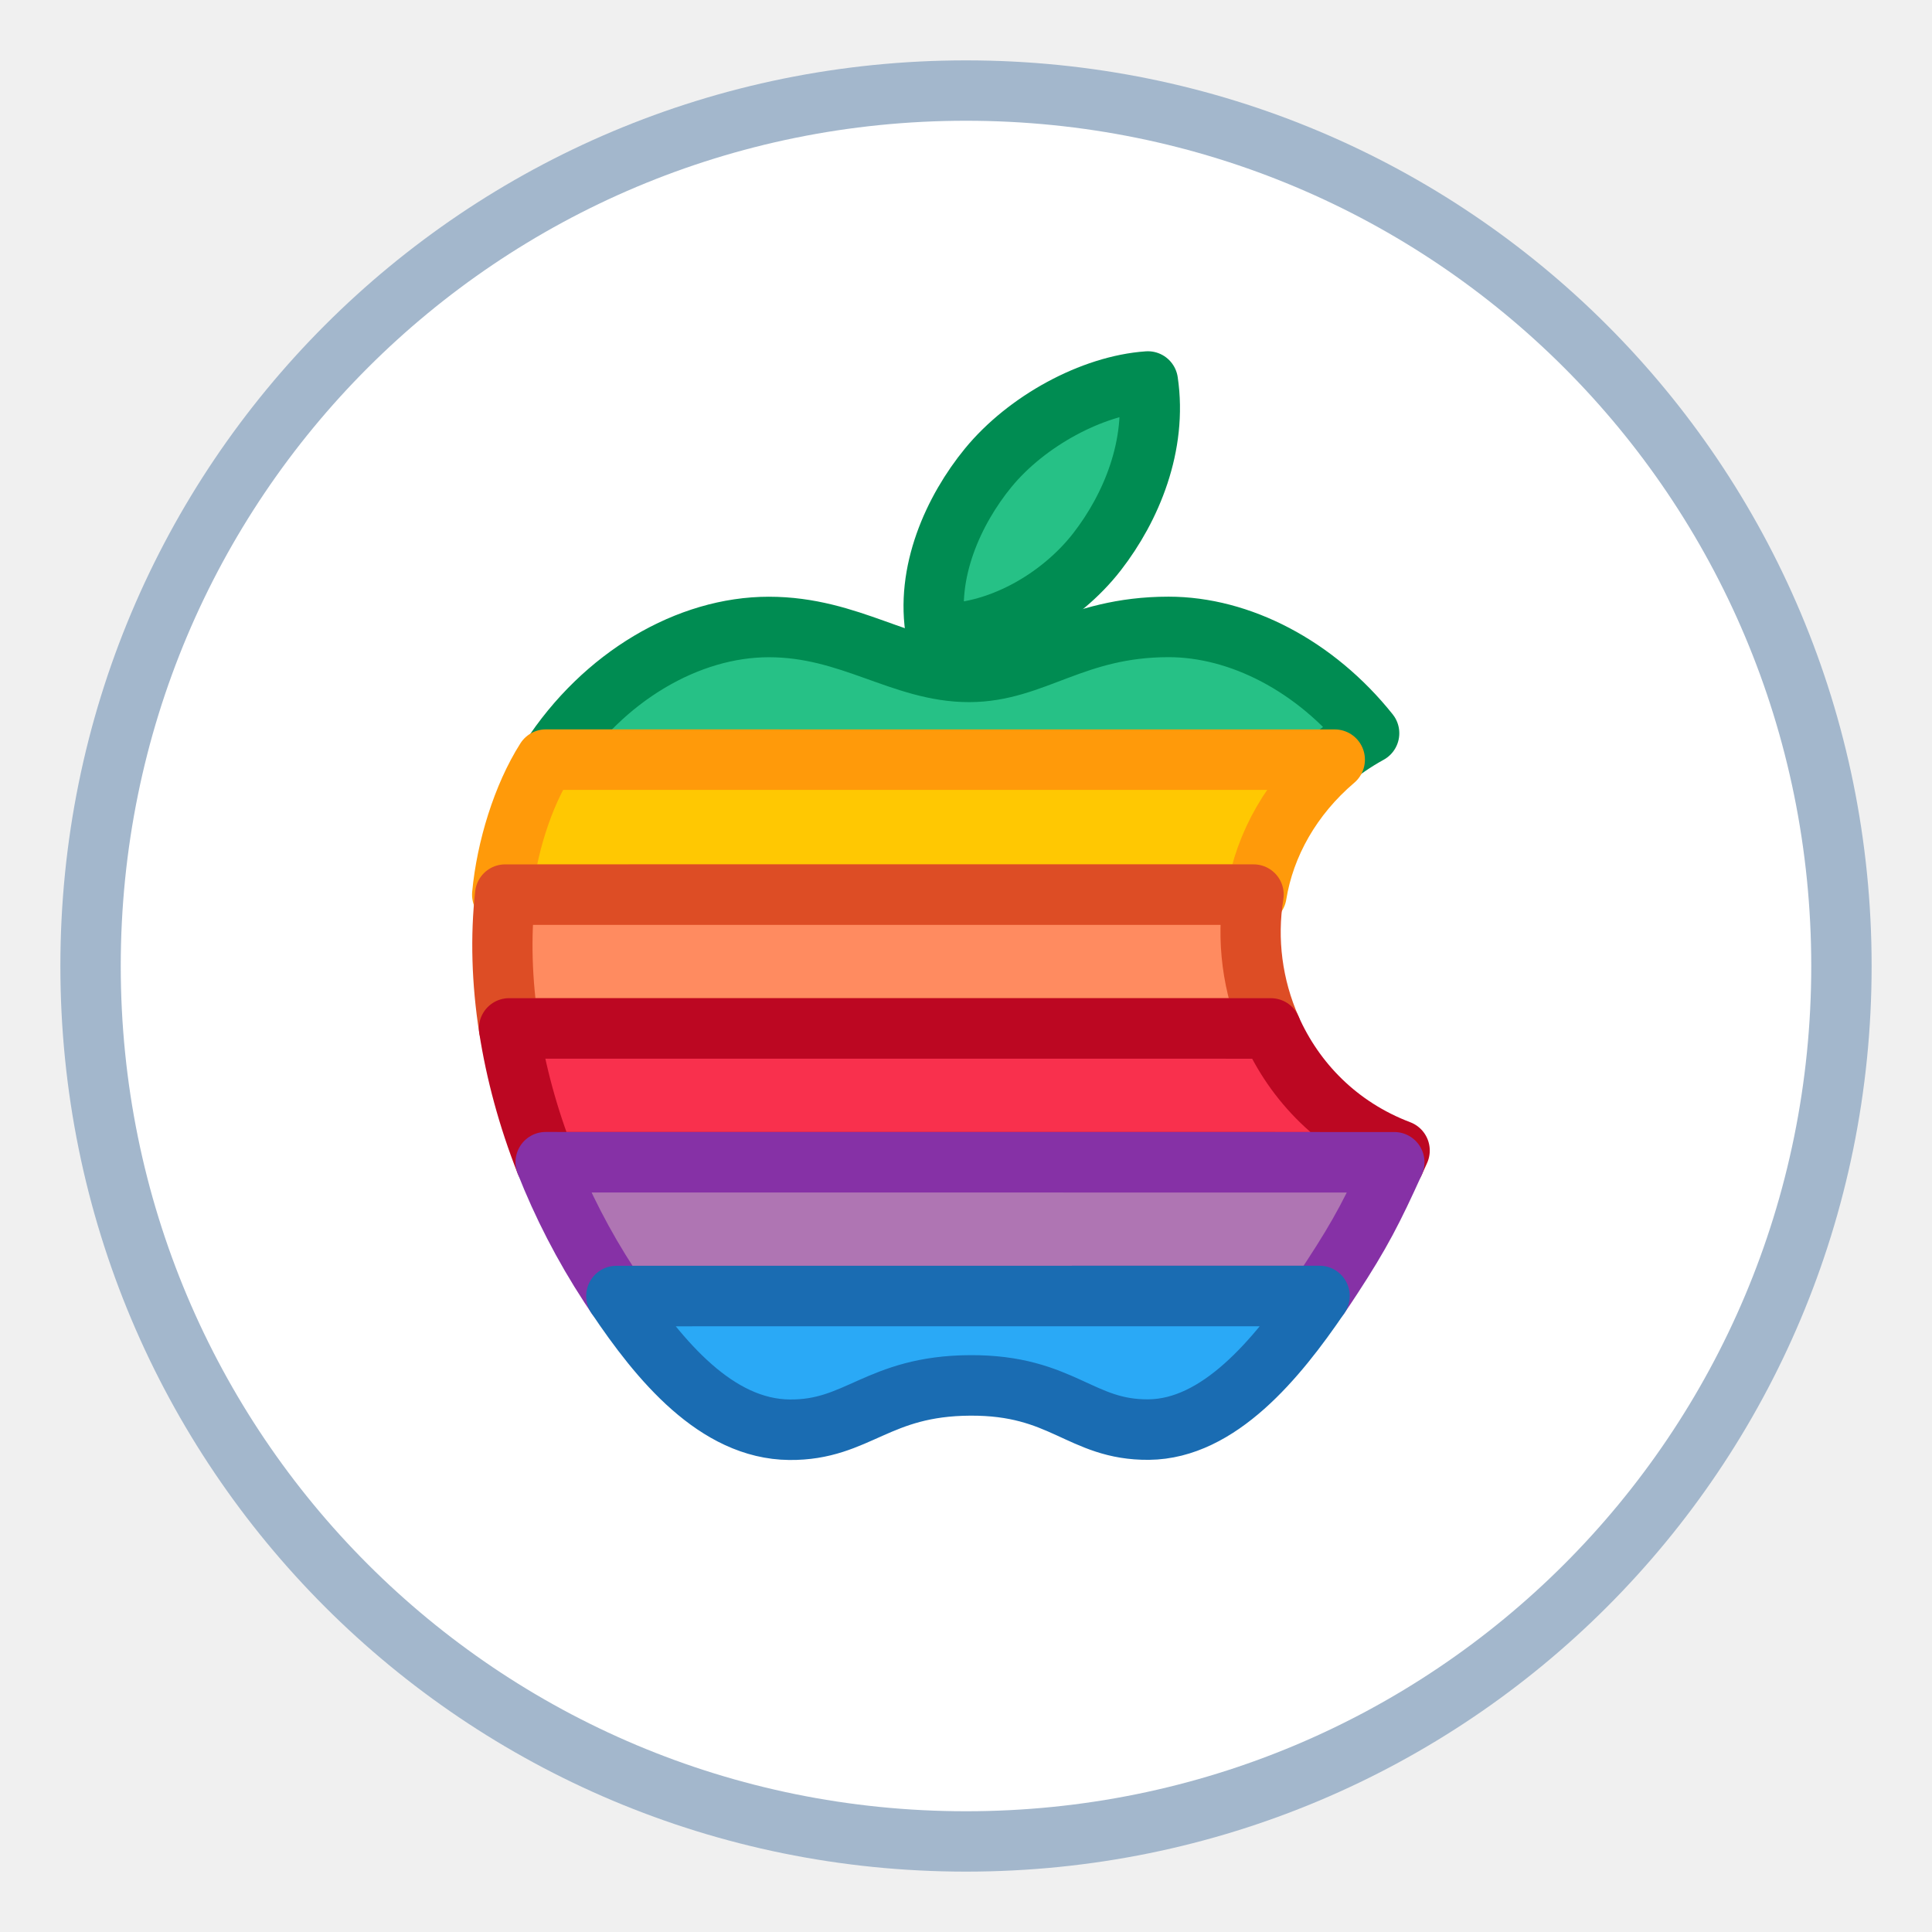
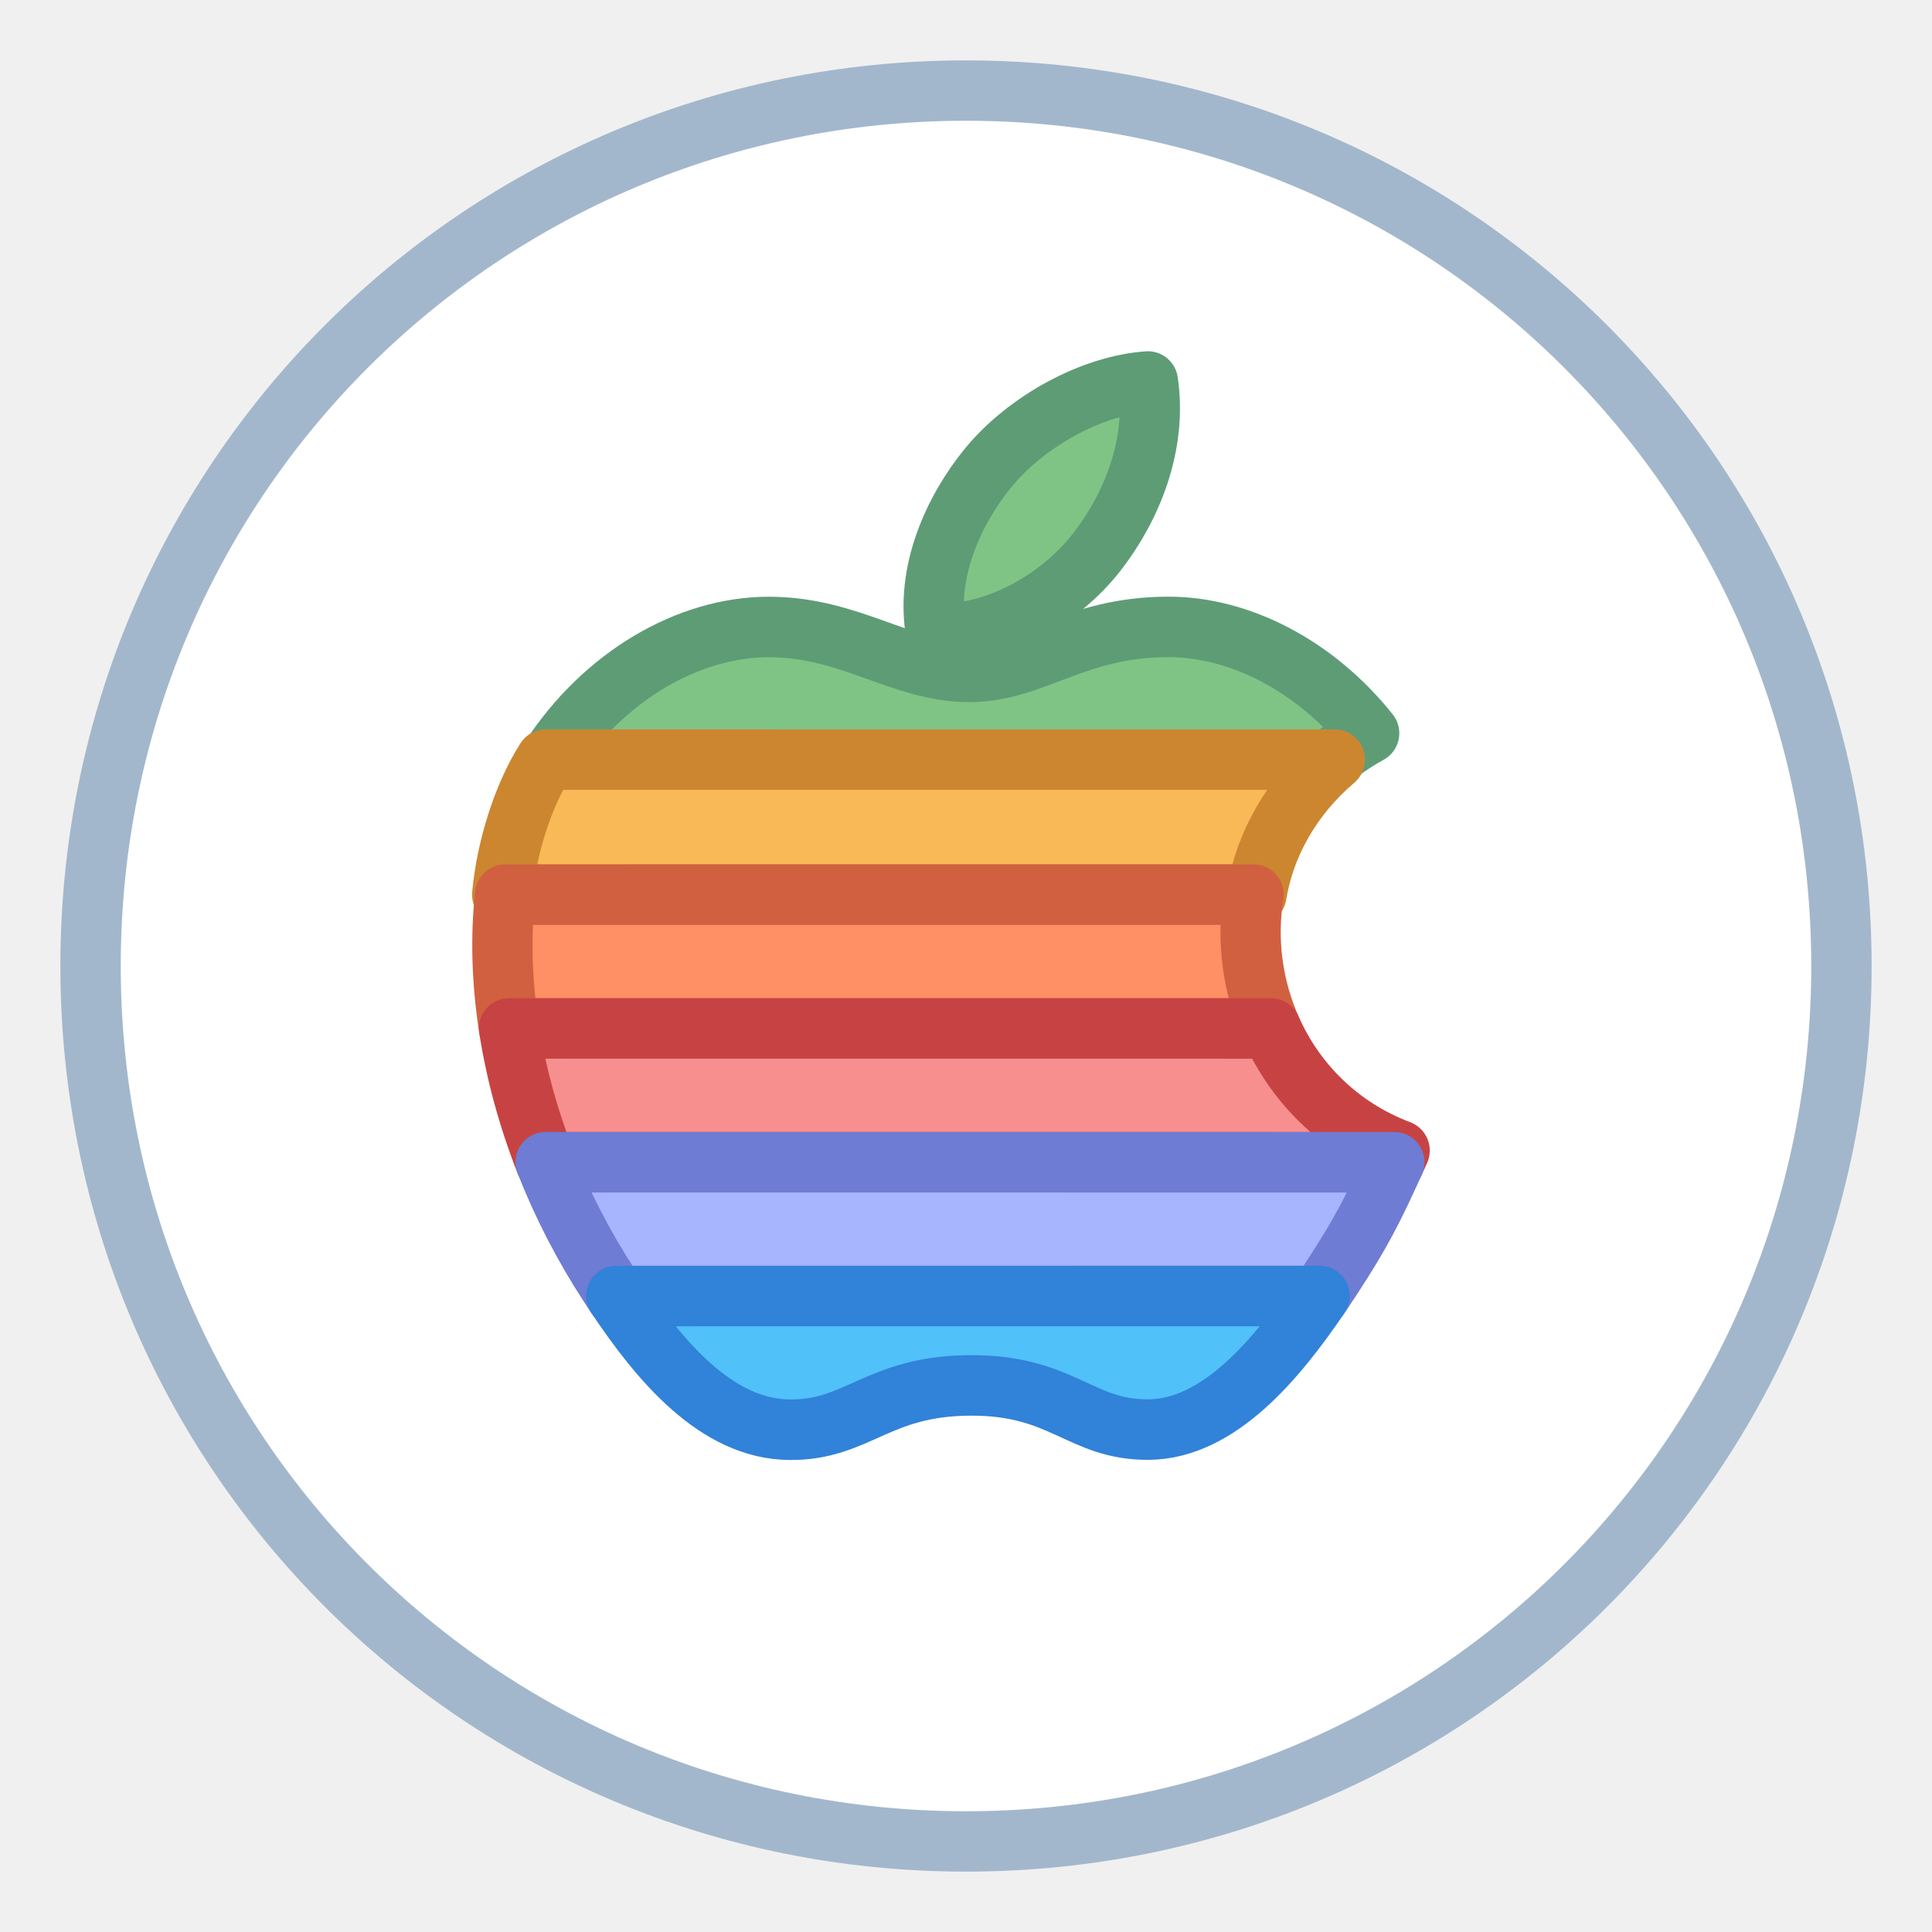
- <svg xmlns="http://www.w3.org/2000/svg" width="32" height="32" viewBox="0 0 32 32" version="1.1" id="svg8">
-   <defs id="defs2" />
+ <svg xmlns="http://www.w3.org/2000/svg" width="32" height="32" viewBox="0 0 32 32" version="1.1" id="svg8" xml:space="preserve">
+   <defs id="defs2">
+     <style type="text/css" id="current-color-scheme">
+       .ColorScheme-Text {
+         color:#122036;
+       }
+       </style>
+     <style id="current-color-scheme-75" type="text/css">
+       .ColorScheme-Text {
+         color:#122036;
+       }
+       </style>
+     <style id="current-color-scheme-7" type="text/css">
+       .ColorScheme-Text {
+         color:#122036;
+       }
+       </style>
+     <style type="text/css" id="current-color-scheme-6">
+       .ColorScheme-Text {
+         color:#122036;
+       }
+       </style>
+     <style id="current-color-scheme-75-7" type="text/css">
+       .ColorScheme-Text {
+         color:#122036;
+       }
+       </style>
+     <style id="current-color-scheme-7-5" type="text/css">
+       .ColorScheme-Text {
+         color:#122036;
+       }
+       </style>
+     <style id="current-color-scheme-67" type="text/css">
+       .ColorScheme-Text {
+         color:#122036;
+       }
+       </style>
+     <style type="text/css" id="current-color-scheme-75-5">
+       .ColorScheme-Text {
+         color:#122036;
+       }
+       </style>
+     <style type="text/css" id="current-color-scheme-7-3">
+       .ColorScheme-Text {
+         color:#122036;
+       }
+       </style>
+     <style type="text/css" id="current-color-scheme-2">
+       .ColorScheme-Text {
+         color:#122036;
+       }
+       </style>
+     <style id="current-color-scheme-0" type="text/css">
+       .ColorScheme-Text {
+         color:#122036;
+       }
+       </style>
+     <style type="text/css" id="current-color-scheme-675">
+       .ColorScheme-Text {
+         color:#122036;
+       }
+       </style>
+     <style type="text/css" id="current-color-scheme-1">
+       .ColorScheme-Text {
+         color:#122036;
+       }
+       </style>
+     <style id="current-color-scheme-10" type="text/css">
+       .ColorScheme-Text {
+         color:#122036;
+       }
+       </style>
+     <style id="current-color-scheme-5" type="text/css">
+       .ColorScheme-Text {
+         color:#122036;
+       }
+       </style>
+     <style id="current-color-scheme-1-2" type="text/css">
+       .ColorScheme-Text {
+         color:#122036;
+       }
+       </style>
+     <style type="text/css" id="current-color-scheme-10-9">
+       .ColorScheme-Text {
+         color:#122036;
+       }
+       </style>
+     <style type="text/css" id="current-color-scheme-9">
+       .ColorScheme-Text {
+         color:#122036;
+       }
+       </style>
+     <style type="text/css" id="current-color-scheme-2-62">
+       .ColorScheme-Text {
+         color:#122036;
+       }
+       </style>
+     <style type="text/css" id="current-color-scheme-4">
+       .ColorScheme-Text {
+         color:#122036;
+       }
+       </style>
+     <style type="text/css" id="current-color-scheme-7-61">
+       .ColorScheme-Text {
+         color:#122036;
+       }
+       </style>
+     <style type="text/css" id="current-color-scheme-5-0">
+       .ColorScheme-Text {
+         color:#122036;
+       }
+       </style>
+     <style id="current-color-scheme-9-6" type="text/css">
+       .ColorScheme-Text {
+         color:#122036;
+       }
+       </style>
+     <style id="current-color-scheme-1-29" type="text/css">
+       .ColorScheme-Text {
+         color:#122036;
+       }
+       </style>
+     <style type="text/css" id="current-color-scheme-10-90">
+       .ColorScheme-Text {
+         color:#122036;
+       }
+       </style>
+     <style id="current-color-scheme-6-8" type="text/css">
+       .ColorScheme-Text {
+         color:#122036;
+       }
+       </style>
+     <style id="current-color-scheme-7-1" type="text/css">
+       .ColorScheme-Text {
+         color:#122036;
+       }
+       </style>
+     <style id="current-color-scheme-5-2" type="text/css">
+       .ColorScheme-Text {
+         color:#122036;
+       }
+       </style>
+     <style type="text/css" id="current-color-scheme-67-7">
+       .ColorScheme-Text {
+         color:#122036;
+       }
+       </style>
+     <style id="current-color-scheme-3" type="text/css">
+       .ColorScheme-Text {
+         color:#122036;
+       }
+       </style>
+     <style id="current-color-scheme-7-5-9" type="text/css">
+       .ColorScheme-Text {
+         color:#122036;
+       }
+       </style>
+     <style id="current-color-scheme-5-6" type="text/css">
+       .ColorScheme-Text {
+         color:#122036;
+       }
+       </style>
+     <style type="text/css" id="current-color-scheme-9-9">
+       .ColorScheme-Text {
+         color:#122036;
+       }
+       </style>
+     <style type="text/css" id="current-color-scheme-1-8">
+       .ColorScheme-Text {
+         color:#122036;
+       }
+       </style>
+     <style id="current-color-scheme-10-7" type="text/css">
+       .ColorScheme-Text {
+         color:#122036;
+       }
+       </style>
+     <style type="text/css" id="current-color-scheme-6-2">
+       .ColorScheme-Text {
+         color:#122036;
+       }
+       </style>
+     <style type="text/css" id="current-color-scheme-7-1-8">
+       .ColorScheme-Text {
+         color:#122036;
+       }
+       </style>
+     <style type="text/css" id="current-color-scheme-5-2-2">
+       .ColorScheme-Text {
+         color:#122036;
+       }
+       </style>
+     <style type="text/css" id="current-color-scheme-13">
+       .ColorScheme-Text {
+         color:#122036;
+       }
+       </style>
+     <style type="text/css" id="current-color-scheme-7-2">
+       .ColorScheme-Text {
+         color:#122036;
+       }
+       </style>
+     <style type="text/css" id="current-color-scheme-5-1">
+       .ColorScheme-Text {
+         color:#122036;
+       }
+       </style>
+     <style id="current-color-scheme-9-5" type="text/css">
+       .ColorScheme-Text {
+         color:#122036;
+       }
+       </style>
+     <style id="current-color-scheme-1-9" type="text/css">
+       .ColorScheme-Text {
+         color:#122036;
+       }
+       </style>
+     <style type="text/css" id="current-color-scheme-10-91">
+       .ColorScheme-Text {
+         color:#122036;
+       }
+       </style>
+     <style id="current-color-scheme-6-4" type="text/css">
+       .ColorScheme-Text {
+         color:#122036;
+       }
+       </style>
+     <style id="current-color-scheme-7-1-9" type="text/css">
+       .ColorScheme-Text {
+         color:#122036;
+       }
+       </style>
+     <style id="current-color-scheme-5-2-1" type="text/css">
+       .ColorScheme-Text {
+         color:#122036;
+       }
+       </style>
+     <style type="text/css" id="current-color-scheme-56">
+       .ColorScheme-Text {
+         color:#122036;
+       }
+       </style>
+     <style type="text/css" id="current-color-scheme-1-291">
+       .ColorScheme-Text {
+         color:#122036;
+       }
+       </style>
+     <style id="current-color-scheme-10-2" type="text/css">
+       .ColorScheme-Text {
+         color:#122036;
+       }
+       </style>
+     <style id="current-color-scheme-5-7" type="text/css">
+       .ColorScheme-Text {
+         color:#122036;
+       }
+       </style>
+     <style id="current-color-scheme-1-2-0" type="text/css">
+       .ColorScheme-Text {
+         color:#122036;
+       }
+       </style>
+     <style type="text/css" id="current-color-scheme-10-9-9">
+       .ColorScheme-Text {
+         color:#122036;
+       }
+       </style>
+     <style type="text/css" id="current-color-scheme-9-3">
+       .ColorScheme-Text {
+         color:#122036;
+       }
+       </style>
+     <style type="text/css" id="current-color-scheme-2-6">
+       .ColorScheme-Text {
+         color:#122036;
+       }
+       </style>
+     <style type="text/css" id="current-color-scheme-4-0">
+       .ColorScheme-Text {
+         color:#122036;
+       }
+       </style>
+     <style type="text/css" id="current-color-scheme-7-6">
+       .ColorScheme-Text {
+         color:#122036;
+       }
+       </style>
+     <style type="text/css" id="current-color-scheme-5-0-2">
+       .ColorScheme-Text {
+         color:#122036;
+       }
+       </style>
+     <style id="current-color-scheme-9-6-6" type="text/css">
+       .ColorScheme-Text {
+         color:#122036;
+       }
+       </style>
+     <style id="current-color-scheme-1-29-1" type="text/css">
+       .ColorScheme-Text {
+         color:#122036;
+       }
+       </style>
+     <style type="text/css" id="current-color-scheme-10-90-8">
+       .ColorScheme-Text {
+         color:#122036;
+       }
+       </style>
+     <style id="current-color-scheme-6-7" type="text/css">
+       .ColorScheme-Text {
+         color:#122036;
+       }
+       </style>
+     <style id="current-color-scheme-7-1-92" type="text/css">
+       .ColorScheme-Text {
+         color:#122036;
+       }
+       </style>
+     <style id="current-color-scheme-5-2-0" type="text/css">
+       .ColorScheme-Text {
+         color:#122036;
+       }
+       </style>
+     <style type="text/css" id="current-color-scheme-67-2">
+       .ColorScheme-Text {
+         color:#122036;
+       }
+       </style>
+     <style id="current-color-scheme-3-3" type="text/css">
+       .ColorScheme-Text {
+         color:#122036;
+       }
+       </style>
+     <style id="current-color-scheme-7-5-7" type="text/css">
+       .ColorScheme-Text {
+         color:#122036;
+       }
+       </style>
+     <style id="current-color-scheme-5-6-5" type="text/css">
+       .ColorScheme-Text {
+         color:#122036;
+       }
+       </style>
+     <style type="text/css" id="current-color-scheme-9-9-9">
+       .ColorScheme-Text {
+         color:#122036;
+       }
+       </style>
+     <style type="text/css" id="current-color-scheme-1-8-2">
+       .ColorScheme-Text {
+         color:#122036;
+       }
+       </style>
+     <style id="current-color-scheme-10-7-2" type="text/css">
+       .ColorScheme-Text {
+         color:#122036;
+       }
+       </style>
+     <style type="text/css" id="current-color-scheme-6-2-8">
+       .ColorScheme-Text {
+         color:#122036;
+       }
+       </style>
+     <style type="text/css" id="current-color-scheme-7-1-8-9">
+       .ColorScheme-Text {
+         color:#122036;
+       }
+       </style>
+     <style type="text/css" id="current-color-scheme-5-2-2-7">
+       .ColorScheme-Text {
+         color:#122036;
+       }
+       </style>
+     <style type="text/css" id="current-color-scheme-13-3">
+       .ColorScheme-Text {
+         color:#122036;
+       }
+       </style>
+     <style type="text/css" id="current-color-scheme-7-2-6">
+       .ColorScheme-Text {
+         color:#122036;
+       }
+       </style>
+     <style type="text/css" id="current-color-scheme-5-1-1">
+       .ColorScheme-Text {
+         color:#122036;
+       }
+       </style>
+     <style id="current-color-scheme-9-5-2" type="text/css">
+       .ColorScheme-Text {
+         color:#122036;
+       }
+       </style>
+     <style id="current-color-scheme-1-9-9" type="text/css">
+       .ColorScheme-Text {
+         color:#122036;
+       }
+       </style>
+     <style type="text/css" id="current-color-scheme-10-91-3">
+       .ColorScheme-Text {
+         color:#122036;
+       }
+       </style>
+     <style id="current-color-scheme-6-4-1" type="text/css">
+       .ColorScheme-Text {
+         color:#122036;
+       }
+       </style>
+     <style id="current-color-scheme-7-1-9-9" type="text/css">
+       .ColorScheme-Text {
+         color:#122036;
+       }
+       </style>
+     <style id="current-color-scheme-5-2-1-4" type="text/css">
+       .ColorScheme-Text {
+         color:#122036;
+       }
+       </style>
+   </defs>
  <g id="layer1" transform="translate(0,-282.65)">
    <g id="layer1-62">
      <g transform="translate(10,-6)" id="g1574-9">
        <path style="opacity:1;fill:#a3b7cc;fill-opacity:1;stroke:none;stroke-width:1.977;stroke-linecap:round;stroke-linejoin:round;stroke-miterlimit:4;stroke-dasharray:none;stroke-opacity:1" d="m 6,289.65 c 8.31,0 15,6.69 15,15 0,8.31 -6.69,15 -15,15 -8.31,0 -15,-6.69 -15,-15 0,-8.31 6.69,-15 15,-15 z" id="rect903-1" />
        <path style="opacity:1;fill:#ffffff;fill-opacity:1;stroke:none;stroke-width:1.845;stroke-linecap:round;stroke-linejoin:round;stroke-miterlimit:4;stroke-dasharray:none;stroke-opacity:1" d="m 6,290.65 c 7.756,0 14,6.244 14,14 0,7.756 -6.244,14 -14,14 -7.756,0 -14,-6.244 -14,-14 0,-7.756 6.244,-14 14,-14 z" id="rect903-2-2" />
      </g>
      <g transform="matrix(0.03185411,0,0,0.03185411,8.162763,288.8901)" id="g845" style="overflow:visible;stroke-width:31.393;stroke-miterlimit:4;stroke-dasharray:none">
        <g style="stroke-width:31.743;stroke-miterlimit:4;stroke-dasharray:none" id="g3" transform="matrix(0.9869271,0,0,0.99106,3.5008,0.9071696)">
-           <path stroke-miterlimit="2.613" d="m 25.824,200.612 c 0.166,-0.273 0.342,-0.542 0.518,-0.806 28.447,-43.799 73.32,-69.434 115.518,-69.434 42.969,0 69.98,23.555 105.498,23.555 34.463,0 55.454,-23.589 105.132,-23.589 37.534,0 77.329,20.439 105.674,55.781 -7.837,4.292 -14.907,9.165 -21.226,14.521 z" id="path5" style="clip-rule:evenodd;fill:#26c186;fill-opacity:1;fill-rule:evenodd;stroke:#008c52;stroke-width:31.743;stroke-linecap:round;stroke-linejoin:round;stroke-miterlimit:4;stroke-dasharray:none;stroke-opacity:1" />
-           <path stroke-miterlimit="2.613" d="M 314.808,90.875 C 332.84,67.716 346.556,35.016 341.585,1.583 312.103,3.604 277.62,22.374 257.479,46.808 c -18.276,22.197 -33.364,55.117 -27.49,87.095 32.187,1.001 65.483,-18.218 84.819,-43.028 z" id="path7" style="clip-rule:evenodd;fill:#26c186;fill-opacity:1;fill-rule:evenodd;stroke:#008c52;stroke-width:31.743;stroke-linecap:round;stroke-linejoin:round;stroke-miterlimit:4;stroke-dasharray:none;stroke-opacity:1" />
-           <path stroke-miterlimit="2.613" d="M 24.357,199.967 C 12.106,219.159 3.629,246.668 1.38,270.797 l 397.437,-0.01 c 4.297,-26.398 18.586,-51.617 41.233,-70.791 l -415.693,-0.029 h 0.023 z" id="path9" style="clip-rule:evenodd;fill:#ffc802;fill-opacity:1;fill-rule:evenodd;stroke:#ff9a0a;stroke-width:31.743;stroke-linecap:round;stroke-linejoin:round;stroke-miterlimit:4;stroke-dasharray:none;stroke-opacity:1" />
-           <path stroke-miterlimit="2.613" d="M 4.989,340.998 C 1.127,316.354 0.502,292.595 2.928,270.798 l 394.341,-0.01 c -3.857,23.638 -0.62,48.237 9.136,70.225 z" id="path11" style="clip-rule:evenodd;fill:#ff8b60;fill-opacity:1;fill-rule:evenodd;stroke:#dd4d25;stroke-width:31.743;stroke-linecap:round;stroke-linejoin:round;stroke-miterlimit:4;stroke-dasharray:none;stroke-opacity:1" />
-           <path stroke-miterlimit="2.613" d="M 24.261,411.193 C 14.949,387.609 8.573,363.922 4.989,340.998 l 401.416,0.015 c 12.427,28.018 35.425,51.821 67.808,64.053 -0.962,2.139 -1.89,4.185 -2.783,6.157 z" id="path13" style="clip-rule:evenodd;fill:#f9304d;fill-opacity:1;fill-rule:evenodd;stroke:#bc0722;stroke-width:31.743;stroke-linecap:round;stroke-linejoin:round;stroke-miterlimit:4;stroke-dasharray:none;stroke-opacity:1" />
-           <path stroke-miterlimit="2.613" d="m 471.429,411.222 c -11.118,24.443 -17.563,37.129 -32.949,60.547 -2.07,3.145 -4.209,6.362 -6.436,9.609 L 61.517,481.412 C 60.33,479.644 59.154,477.877 57.996,476.124 44.143,455.025 32.928,433.15 24.261,411.192 Z" id="path15" style="clip-rule:evenodd;fill:#af75b3;fill-opacity:1;fill-rule:evenodd;stroke:#8631a6;stroke-width:31.743;stroke-linecap:round;stroke-linejoin:round;stroke-miterlimit:4;stroke-dasharray:none;stroke-opacity:1" />
-           <path stroke-miterlimit="2.613" d="m 432.044,481.378 c -22.666,33.203 -53.096,69.741 -90.02,70.088 -36.03,0.327 -45.273,-23.447 -94.155,-23.179 -48.882,0.273 -59.087,23.594 -95.117,23.257 -38.521,-0.356 -68.433,-36.24 -91.235,-70.132 z" id="path19" style="clip-rule:evenodd;fill:#2aa9f6;fill-opacity:1;fill-rule:evenodd;stroke:#1a6cb2;stroke-width:31.743;stroke-linecap:round;stroke-linejoin:round;stroke-miterlimit:4;stroke-dasharray:none;stroke-opacity:1" />
+           <path stroke-miterlimit="2.613" d="m 25.824,200.612 c 0.166,-0.273 0.342,-0.542 0.518,-0.806 28.447,-43.799 73.32,-69.434 115.518,-69.434 42.969,0 69.98,23.555 105.498,23.555 34.463,0 55.454,-23.589 105.132,-23.589 37.534,0 77.329,20.439 105.674,55.781 -7.837,4.292 -14.907,9.165 -21.226,14.521 z" id="path5" style="clip-rule:evenodd;fill:#7fc484;fill-opacity:1;fill-rule:evenodd;stroke:#5e9c76;stroke-width:31.743;stroke-linecap:round;stroke-linejoin:round;stroke-miterlimit:4;stroke-dasharray:none;stroke-opacity:1" />
+           <path stroke-miterlimit="2.613" d="M 314.808,90.875 C 332.84,67.716 346.556,35.016 341.585,1.583 312.103,3.604 277.62,22.374 257.479,46.808 c -18.276,22.197 -33.364,55.117 -27.49,87.095 32.187,1.001 65.483,-18.218 84.819,-43.028 z" id="path7" style="clip-rule:evenodd;fill:#7fc484;fill-opacity:1;fill-rule:evenodd;stroke:#5e9c76;stroke-width:31.743;stroke-linecap:round;stroke-linejoin:round;stroke-miterlimit:4;stroke-dasharray:none;stroke-opacity:1" />
+           <path stroke-miterlimit="2.613" d="M 24.357,199.967 C 12.106,219.159 3.629,246.668 1.38,270.797 l 397.437,-0.01 c 4.297,-26.398 18.586,-51.617 41.233,-70.791 l -415.693,-0.029 h 0.023 z" id="path9" style="clip-rule:evenodd;fill:#f9b956;fill-opacity:1;fill-rule:evenodd;stroke:#cc8630;stroke-width:31.743;stroke-linecap:round;stroke-linejoin:round;stroke-miterlimit:4;stroke-dasharray:none;stroke-opacity:1" />
+           <path stroke-miterlimit="2.613" d="M 4.989,340.998 C 1.127,316.354 0.502,292.595 2.928,270.798 l 394.341,-0.01 c -3.857,23.638 -0.62,48.237 9.136,70.225 z" id="path11" style="clip-rule:evenodd;fill:#ff8f64;fill-opacity:1;fill-rule:evenodd;stroke:#d16040;stroke-width:31.743;stroke-linecap:round;stroke-linejoin:round;stroke-miterlimit:4;stroke-dasharray:none;stroke-opacity:1" />
+           <path stroke-miterlimit="2.613" d="M 24.261,411.193 C 14.949,387.609 8.573,363.922 4.989,340.998 l 401.416,0.015 c 12.427,28.018 35.425,51.821 67.808,64.053 -0.962,2.139 -1.89,4.185 -2.783,6.157 z" id="path13" style="clip-rule:evenodd;fill:#f78f8f;fill-opacity:1;fill-rule:evenodd;stroke:#c74343;stroke-width:31.743;stroke-linecap:round;stroke-linejoin:round;stroke-miterlimit:4;stroke-dasharray:none;stroke-opacity:1" />
+           <path stroke-miterlimit="2.613" d="m 471.429,411.222 c -11.118,24.443 -17.563,37.129 -32.949,60.547 -2.07,3.145 -4.209,6.362 -6.436,9.609 L 61.517,481.412 C 60.33,479.644 59.154,477.877 57.996,476.124 44.143,455.025 32.928,433.15 24.261,411.192 Z" id="path15" style="clip-rule:evenodd;fill:#a7b4ff;fill-opacity:1;fill-rule:evenodd;stroke:#6e7cd4;stroke-width:31.743;stroke-linecap:round;stroke-linejoin:round;stroke-miterlimit:4;stroke-dasharray:none;stroke-opacity:1" />
+           <path stroke-miterlimit="2.613" d="m 432.044,481.378 c -22.666,33.203 -53.096,69.741 -90.02,70.088 -36.03,0.327 -45.273,-23.447 -94.155,-23.179 -48.882,0.273 -59.087,23.594 -95.117,23.257 -38.521,-0.356 -68.433,-36.24 -91.235,-70.132 z" id="path19" style="clip-rule:evenodd;fill:#50c1f9;fill-opacity:1;fill-rule:evenodd;stroke:#3182d9;stroke-width:31.743;stroke-linecap:round;stroke-linejoin:round;stroke-miterlimit:4;stroke-dasharray:none;stroke-opacity:1" />
        </g>
      </g>
    </g>
  </g>
</svg>
